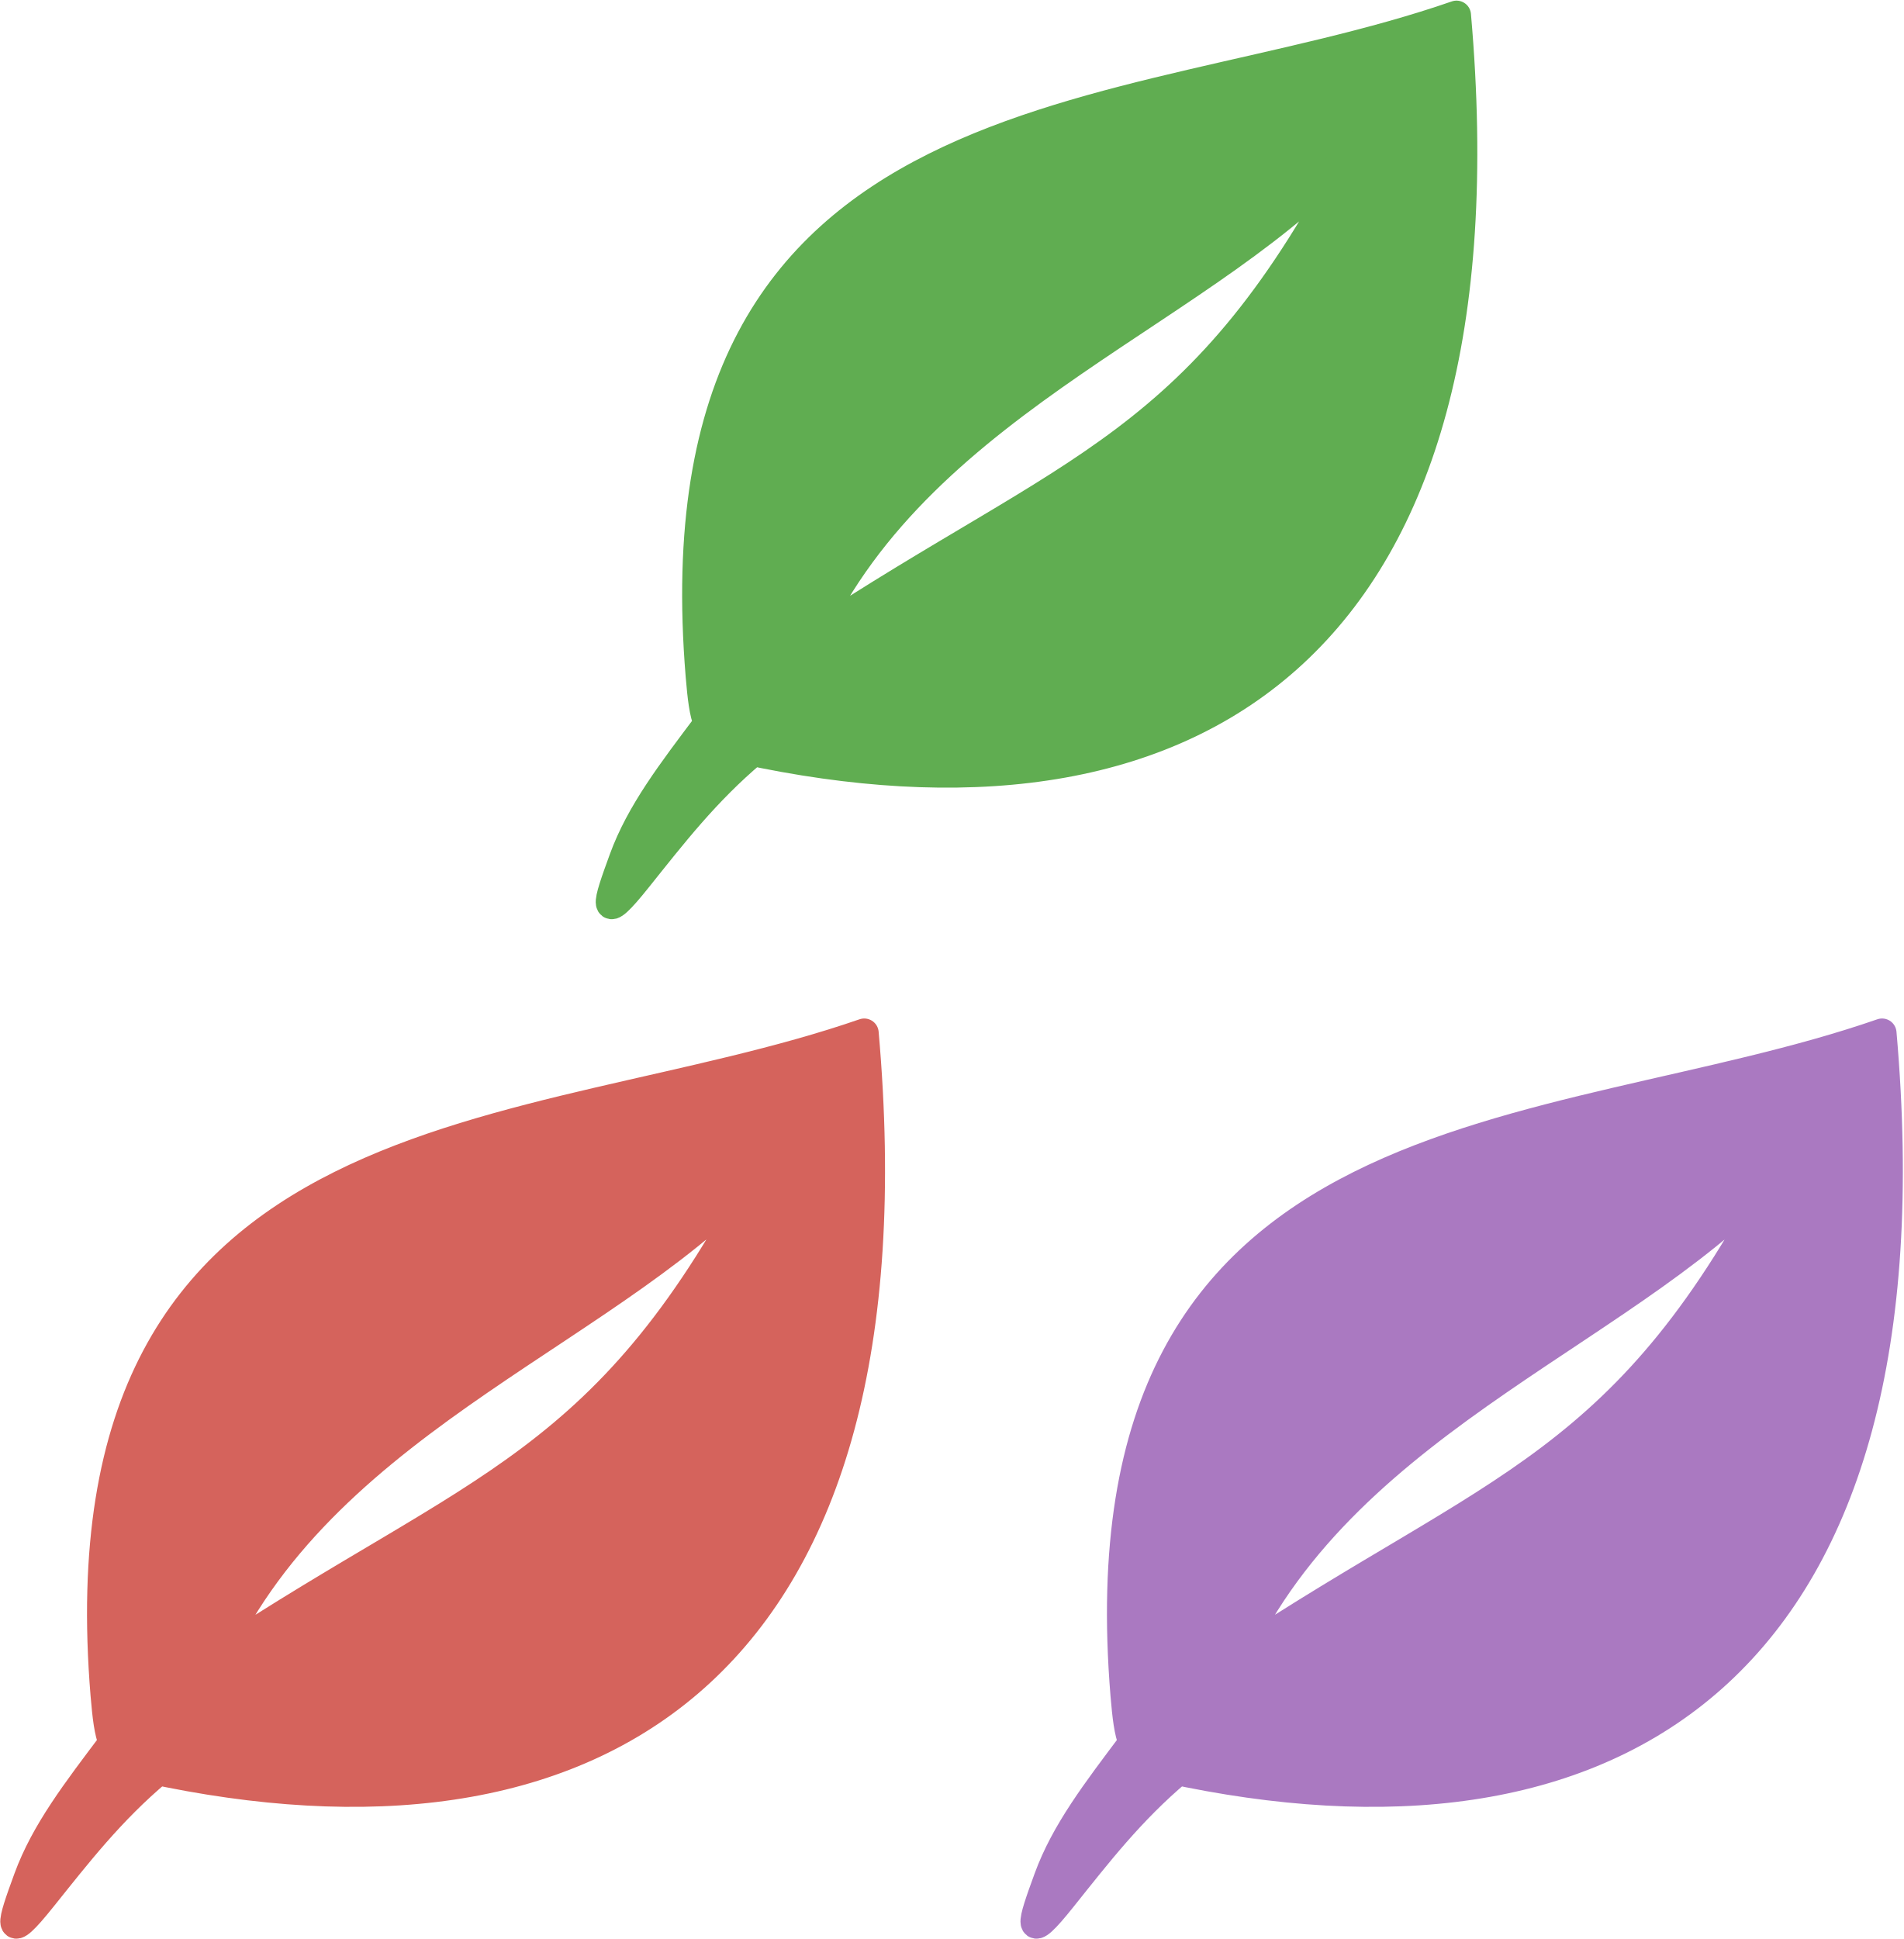
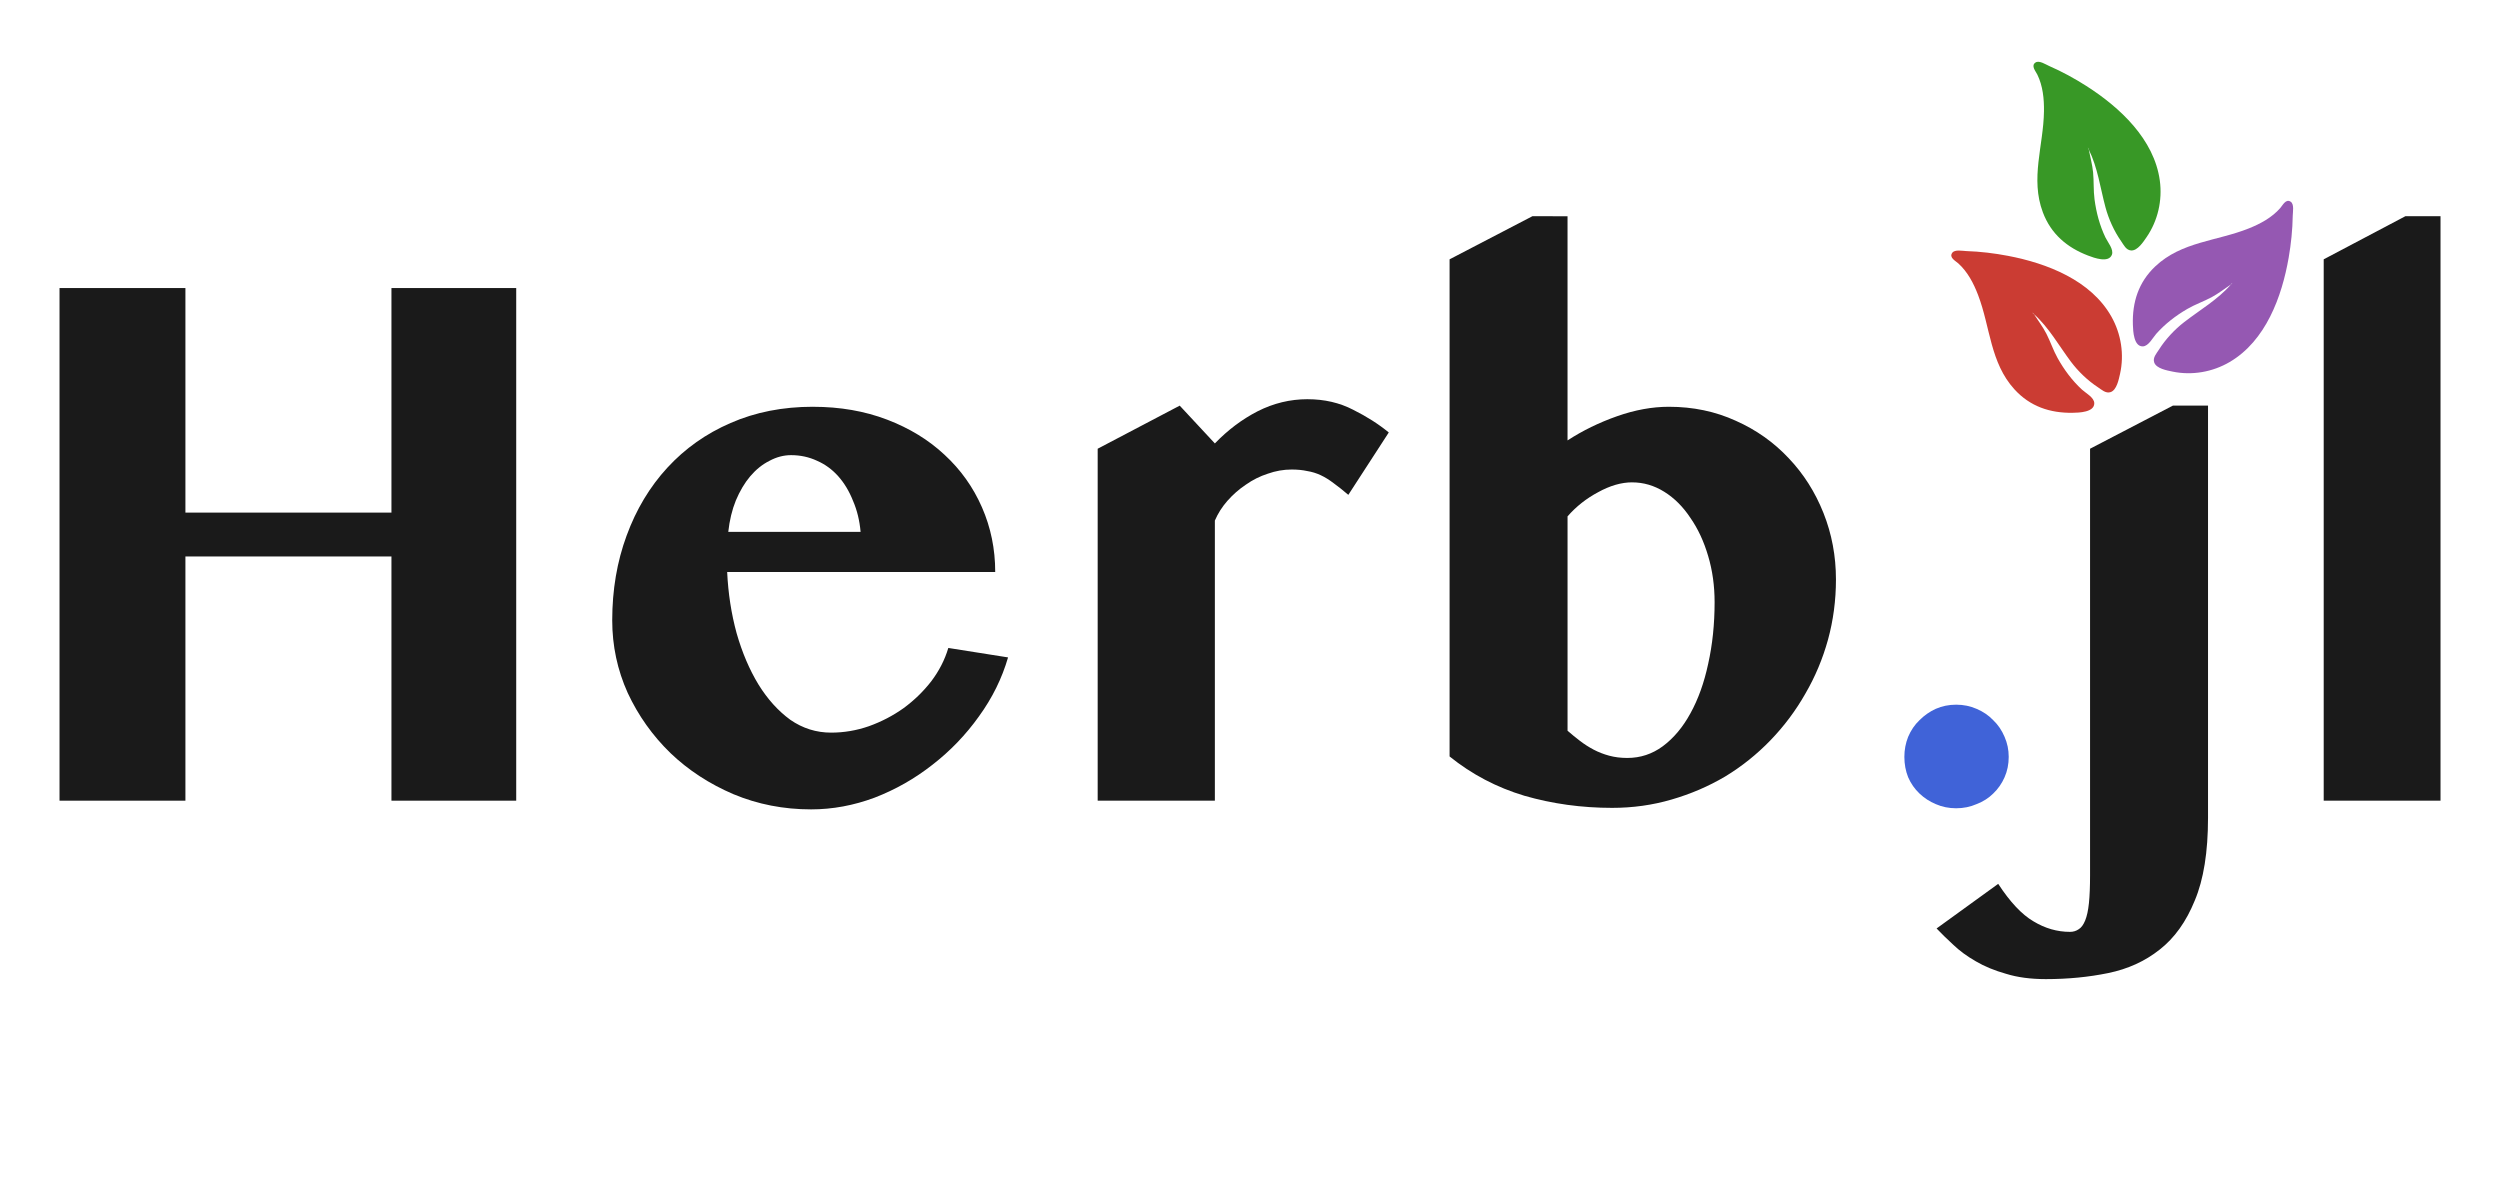
- <svg xmlns="http://www.w3.org/2000/svg" width="2420" height="2465" xml:space="preserve" overflow="hidden">
-   <g transform="translate(-990 -10)">
-     <path d="M2430.41 2225.44C2383.93 2287.31 2344.17 2338.95 2322.66 2398.04 2301.57 2455.68 2293.03 2482.14 2340.77 2422.2 2385.32 2366.51 2427 2312.3 2487.71 2261.11 2491.94 2262.21 2496.66 2263.04 2501.35 2264.06 3052.23 2373.8 3453.22 2125.58 3382.73 1323.19 2958.73 1470.45 2358.07 1410.51 2420.17 2164.66 2422.58 2192.6 2424.7 2211.78 2430.41 2225.44L2430.41 2225.44 2430.41 2225.44ZM2560.87 2117.09C2704.87 1806.25 3074.76 1699.76 3258.24 1487.33 3059.49 1875.68 2896.82 1894.78 2560.87 2117.09L2560.87 2117.09Z" stroke="#AA79C1" stroke-width="36.797" stroke-linecap="round" stroke-linejoin="round" stroke-miterlimit="10" fill="#AA79C1" fill-rule="evenodd" />
-     <path d="M1133.73 2225.44C1087.13 2287.31 1047.28 2338.95 1025.68 2398.04 1004.57 2455.68 995.991 2482.14 1043.88 2422.2 1088.53 2366.51 1130.33 2312.3 1191.22 2261.11 1195.48 2262.21 1200.17 2263.04 1204.88 2264.06 1757.3 2373.8 2159.38 2125.58 2088.72 1323.19 1663.53 1470.45 1061.22 1410.51 1123.5 2164.66 1125.91 2192.6 1128.03 2211.78 1133.73 2225.44L1133.73 2225.44 1133.73 2225.44ZM1264.59 2117.09C1408.98 1806.25 1779.89 1699.76 1963.89 1487.33 1764.59 1875.68 1601.44 1894.78 1264.59 2117.09L1264.59 2117.09Z" stroke="#D5635C" stroke-width="36.797" stroke-linecap="round" stroke-linejoin="round" stroke-miterlimit="10" fill="#D5635C" fill-rule="evenodd" />
-     <path d="M1890.29 929.841C1843.85 991.617 1804.16 1043.16 1782.64 1102.15 1761.58 1159.69 1753.04 1186.09 1800.74 1126.27 1845.25 1070.68 1886.89 1016.54 1947.57 965.459 1951.8 966.585 1956.48 967.389 1961.17 968.408 2511.54 1077.94 2912.16 830.168 2841.74 29.191 2418.13 176.187 1818.03 116.359 1880.09 869.19 1882.48 897.09 1884.59 916.226 1890.29 929.841L1890.29 929.841 1890.29 929.841ZM2020.64 821.698C2164.5 511.423 2534.05 405.103 2717.36 193.031 2518.79 580.73 2356.28 599.786 2020.64 821.698L2020.64 821.698Z" stroke="#60AD51" stroke-width="36.797" stroke-linecap="round" stroke-linejoin="round" stroke-miterlimit="10" fill="#60AD51" fill-rule="evenodd" />
+ <svg xmlns="http://www.w3.org/2000/svg" width="210mm" height="100mm" version="1.1" viewBox="0 0 210 100" xml:space="preserve">
+   <defs>
+     <filter id="filter35" x="-.005" y="-.006" width="1.011" height="1.012" color-interpolation-filters="sRGB">
+       <feFlood flood-color="rgb(64,99,216)" result="flood" />
+       <feComposite in="flood" in2="SourceGraphic" operator="in" result="composite" />
+       <feGaussianBlur result="fbSourceGraphic" stdDeviation="0.01" />
+       <feColorMatrix in="fbSourceGraphic" result="fbSourceGraphicAlpha" values="0 0 0 -1 0 0 0 0 -1 0 0 0 0 -1 0 0 0 0 1 0" />
+       <feFlood flood-color="rgb(149,88,178)" in="fbSourceGraphic" result="flood" />
+       <feComposite in="flood" in2="fbSourceGraphic" operator="in" result="composite" />
+       <feGaussianBlur stdDeviation="0.01" />
+     </filter>
+     <filter id="filter35-3" x="-.011" y="-.012" width="1.021" height="1.024" color-interpolation-filters="sRGB">
+       <feFlood flood-color="rgb(64,99,216)" result="flood" />
+       <feComposite in="flood" in2="SourceGraphic" operator="in" result="composite" />
+       <feGaussianBlur result="fbSourceGraphic" stdDeviation="0.01" />
+       <feColorMatrix in="fbSourceGraphic" result="fbSourceGraphicAlpha" values="0 0 0 -1 0 0 0 0 -1 0 0 0 0 -1 0 0 0 0 1 0" />
+       <feFlood flood-color="rgb(56,152,38)" in="fbSourceGraphic" result="flood" />
+       <feComposite in="flood" in2="fbSourceGraphic" operator="in" result="composite" />
+       <feGaussianBlur result="fbSourceGraphic" stdDeviation="0.01" />
+       <feColorMatrix in="fbSourceGraphic" result="fbSourceGraphicAlpha" values="0 0 0 -1 0 0 0 0 -1 0 0 0 0 -1 0 0 0 0 1 0" />
+       <feFlood flood-color="rgb(203,60,195)" in="fbSourceGraphic" result="flood" />
+       <feComposite in="flood" in2="fbSourceGraphic" operator="in" result="composite" />
+       <feGaussianBlur result="fbSourceGraphic" stdDeviation="0.01" />
+       <feColorMatrix in="fbSourceGraphic" result="fbSourceGraphicAlpha" values="0 0 0 -1 0 0 0 0 -1 0 0 0 0 -1 0 0 0 0 1 0" />
+       <feFlood flood-color="rgb(203,60,51)" in="fbSourceGraphic" result="flood" />
+       <feComposite in="flood" in2="fbSourceGraphic" operator="in" result="composite" />
+       <feGaussianBlur stdDeviation="0.01" />
+     </filter>
+     <filter id="filter35-3-6" x="-.005" y="-.006" width="1.011" height="1.012" color-interpolation-filters="sRGB">
+       <feFlood flood-color="rgb(64,99,216)" result="flood" />
+       <feComposite in="flood" in2="SourceGraphic" operator="in" result="composite" />
+       <feGaussianBlur result="fbSourceGraphic" stdDeviation="0.01" />
+       <feColorMatrix in="fbSourceGraphic" result="fbSourceGraphicAlpha" values="0 0 0 -1 0 0 0 0 -1 0 0 0 0 -1 0 0 0 0 1 0" />
+       <feFlood flood-color="rgb(56,152,38)" in="fbSourceGraphic" result="flood" />
+       <feComposite in="flood" in2="fbSourceGraphic" operator="in" result="composite" />
+       <feGaussianBlur stdDeviation="0.01" />
+     </filter>
+     <filter id="filter81" x="-.002" y="-.002" width="1.005" height="1.005" color-interpolation-filters="sRGB">
+       <feFlood flood-color="rgb(64,99,216)" result="flood" />
+       <feComposite in="flood" in2="SourceGraphic" operator="in" result="composite" />
+       <feGaussianBlur stdDeviation="0.01" />
+     </filter>
+   </defs>
+   <g fill="#1a1a1a">
+     <path transform="matrix(.87103 0 0 .87103 -41.829 -192.97)" d="m236.67 289.5c-0.705 0-1.361 0.134-1.969 0.401-0.583 0.267-1.106 0.632-1.567 1.094-0.462 0.438-0.826 0.973-1.094 1.605-0.243 0.608-0.365 1.251-0.365 1.932 0 0.705 0.122 1.361 0.365 1.969 0.267 0.608 0.632 1.131 1.094 1.568 0.462 0.438 0.984 0.777 1.567 1.02 0.608 0.267 1.264 0.401 1.969 0.401s1.361-0.134 1.969-0.401c0.632-0.243 1.167-0.583 1.605-1.02 0.462-0.438 0.826-0.961 1.094-1.568s0.4-1.264 0.4-1.969c0-0.681-0.133-1.324-0.4-1.932-0.267-0.632-0.632-1.167-1.094-1.605-0.438-0.462-0.973-0.826-1.605-1.094-0.608-0.267-1.264-0.401-1.969-0.401z" filter="url(#filter81)" />
+     <g stroke-width=".871">
+       <path d="m68.29 34.168c-2.541 0-4.848 0.455-6.923 1.365-2.054 0.889-3.821 2.138-5.303 3.747s-2.625 3.514-3.43 5.716c-0.804 2.181-1.207 4.552-1.207 7.114 0 2.138 0.434 4.171 1.302 6.097 0.889 1.905 2.085 3.588 3.588 5.049 1.503 1.44 3.271 2.593 5.304 3.461 2.032 0.847 4.202 1.271 6.51 1.271 1.8 0 3.578-0.329 5.335-0.985 1.757-0.677 3.377-1.598 4.859-2.763 1.503-1.164 2.805-2.519 3.906-4.064 1.122-1.546 1.937-3.197 2.446-4.954l-5.018-0.794c-0.296 0.995-0.773 1.927-1.429 2.795-0.656 0.847-1.429 1.598-2.318 2.254-0.889 0.635-1.863 1.143-2.922 1.524-1.037 0.36-2.096 0.54-3.175 0.54-1.249 0-2.392-0.36-3.43-1.079-1.016-0.741-1.905-1.725-2.667-2.953-0.762-1.249-1.376-2.689-1.842-4.319-0.445-1.63-0.71-3.345-0.794-5.144h22.516c0-1.927-0.371-3.737-1.112-5.43-0.741-1.694-1.789-3.165-3.144-4.414-1.334-1.249-2.943-2.233-4.827-2.953-1.884-0.72-3.959-1.079-6.224-1.079zm-1.842 4.064c0.783 0 1.514 0.159 2.191 0.476 0.677 0.296 1.27 0.731 1.778 1.302 0.508 0.572 0.921 1.26 1.238 2.064 0.339 0.783 0.551 1.651 0.635 2.604h-11.115c0.106-0.974 0.318-1.853 0.635-2.636 0.339-0.804 0.741-1.482 1.207-2.032 0.487-0.572 1.027-1.006 1.62-1.302 0.593-0.318 1.196-0.476 1.81-0.476z" />
+       <path d="m182.52 34.073-6.955 3.62v35.821c0 0.953-0.032 1.735-0.095 2.349s-0.169 1.101-0.317 1.461-0.328 0.603-0.54 0.73c-0.212 0.148-0.455 0.223-0.731 0.223-1.08 0-2.106-0.297-3.08-0.89-0.974-0.572-1.958-1.62-2.953-3.144l-5.176 3.748c0.402 0.423 0.867 0.878 1.397 1.365 0.529 0.508 1.164 0.974 1.905 1.398 0.72 0.423 1.567 0.773 2.541 1.048 0.953 0.296 2.064 0.444 3.334 0.444 1.842 0 3.588-0.169 5.24-0.508 1.651-0.339 3.091-0.995 4.319-1.969 1.249-0.974 2.233-2.35 2.953-4.128 0.741-1.757 1.112-4.075 1.112-6.955v-34.614z" />
+       <path d="m109.83 33.533c-1.461 0-2.858 0.339-4.192 1.016-1.313 0.677-2.509 1.577-3.589 2.699l-2.953-3.175-6.891 3.62v29.565h9.844v-23.531c0.254-0.593 0.603-1.143 1.048-1.651 0.466-0.529 0.985-0.985 1.557-1.366 0.572-0.402 1.185-0.709 1.842-0.92 0.656-0.233 1.323-0.35 2.001-0.35 0.487 0 0.921 0.042 1.302 0.127 0.402 0.064 0.783 0.18 1.143 0.35 0.36 0.169 0.72 0.392 1.079 0.667 0.381 0.275 0.794 0.603 1.238 0.984l3.398-5.24c-0.847-0.699-1.842-1.334-2.986-1.905-1.143-0.593-2.424-0.889-3.842-0.889z" />
+       <path d="m5 24.196v43.061h10.575v-20.514h17.307v20.514h10.48v-43.061h-10.48v18.863h-17.307v-18.863z" />
+       <path d="m202.05 18.163-6.859 3.62v45.475h9.813v-49.095z" />
+       <path d="m128.72 18.163-6.955 3.62v41.759c1.863 1.503 3.959 2.604 6.288 3.303 2.35 0.677 4.806 1.016 7.368 1.016 1.736 0 3.398-0.233 4.985-0.698 1.609-0.466 3.112-1.111 4.509-1.937 1.397-0.847 2.667-1.863 3.811-3.049 1.143-1.186 2.117-2.488 2.922-3.906 0.826-1.418 1.461-2.932 1.905-4.541 0.445-1.63 0.667-3.313 0.667-5.049 0-1.969-0.349-3.832-1.048-5.589-0.699-1.757-1.673-3.292-2.922-4.604-1.249-1.334-2.731-2.382-4.445-3.144-1.715-0.783-3.588-1.175-5.621-1.175-1.397 0-2.848 0.264-4.351 0.794-1.503 0.529-2.89 1.206-4.16 2.032v-18.831zm8.384 22.356c0.953 0 1.853 0.265 2.7 0.794 0.847 0.529 1.577 1.26 2.191 2.191 0.635 0.91 1.132 1.979 1.492 3.207 0.36 1.207 0.54 2.498 0.54 3.874 0 1.842-0.18 3.567-0.54 5.176-0.339 1.588-0.836 2.975-1.492 4.16-0.635 1.164-1.408 2.085-2.319 2.763-0.889 0.656-1.884 0.984-2.985 0.984-0.55 0-1.058-0.064-1.524-0.191-0.466-0.127-0.9-0.296-1.302-0.508-0.402-0.212-0.783-0.455-1.143-0.731-0.36-0.275-0.709-0.561-1.048-0.857v-18.006c0.72-0.826 1.577-1.503 2.572-2.032 0.995-0.55 1.948-0.826 2.858-0.826z" />
+     </g>
+   </g>
+   <g fill="#020202">
+     <path transform="matrix(1.6275 -.24601 .24601 1.6275 -34.602 -54.413)" d="m126.25 67.198c-0.783 0.668-1.76 1.048-2.648 1.544-0.547 0.305-1.077 0.726-1.486 1.199-0.149 0.172-0.382 0.354-0.334 0.609 0.061 0.326 0.587 0.501 0.859 0.602 0.95 0.351 2.014 0.326 2.953-0.05 1.981-0.792 3.133-2.896 3.773-4.818 0.226-0.679 0.407-1.379 0.525-2.086 0.032-0.19 0.168-0.563 5e-3 -0.716-0.218-0.206-0.433 0.116-0.577 0.237-0.491 0.415-1.116 0.64-1.734 0.786-1.706 0.404-3.499 0.151-5.016 1.203-0.969 0.672-1.442 1.635-1.577 2.779-0.039 0.327-0.122 1.105 0.335 1.164 0.29 0.038 0.573-0.363 0.773-0.53 0.527-0.438 1.122-0.767 1.758-1.019 0.427-0.17 0.88-0.251 1.312-0.405 0.377-0.134 0.718-0.331 1.078-0.499m0.094-0.07-0.094 0.07v-0.023z" filter="url(#filter35)" />
+     <path transform="matrix(-.21781 -1.6316 1.6316 -.21781 86.117 240.74)" d="m122.27 68.252c-0.783 0.668-1.76 1.048-2.648 1.544-0.547 0.305-1.077 0.726-1.486 1.199-0.149 0.172-0.382 0.354-0.334 0.609 0.061 0.326 0.587 0.501 0.859 0.602 0.95 0.351 2.014 0.326 2.953-0.05 1.981-0.792 3.133-2.896 3.773-4.818 0.226-0.679 0.407-1.379 0.525-2.086 0.032-0.19 0.168-0.563 5e-3 -0.716-0.218-0.206-0.433 0.116-0.577 0.237-0.491 0.415-1.116 0.64-1.734 0.786-1.706 0.404-3.499 0.151-5.016 1.203-0.969 0.672-1.442 1.635-1.577 2.779-0.039 0.327-0.122 1.105 0.335 1.164 0.29 0.038 0.573-0.363 0.773-0.53 0.527-0.438 1.122-0.767 1.758-1.019 0.427-0.17 0.88-0.251 1.312-0.405 0.377-0.134 0.718-0.331 1.078-0.499m0.094-0.07-0.094 0.07v-0.023z" filter="url(#filter35-3)" />
+     <path transform="matrix(.40135 -1.5964 1.5964 .40135 17.426 180.36)" d="m122.27 68.252c-0.783 0.668-1.76 1.048-2.648 1.544-0.547 0.305-1.077 0.726-1.486 1.199-0.149 0.172-0.382 0.354-0.334 0.609 0.061 0.326 0.587 0.501 0.859 0.602 0.95 0.351 2.014 0.326 2.953-0.05 1.981-0.792 3.133-2.896 3.773-4.818 0.226-0.679 0.407-1.379 0.525-2.086 0.032-0.19 0.168-0.563 5e-3 -0.716-0.218-0.206-0.433 0.116-0.577 0.237-0.491 0.415-1.116 0.64-1.734 0.786-1.706 0.404-3.499 0.151-5.016 1.203-0.969 0.672-1.442 1.635-1.577 2.779-0.039 0.327-0.122 1.105 0.335 1.164 0.29 0.038 0.573-0.363 0.773-0.53 0.527-0.438 1.122-0.767 1.758-1.019 0.427-0.17 0.88-0.251 1.312-0.405 0.377-0.134 0.718-0.331 1.078-0.499m0.094-0.07-0.094 0.07v-0.023z" filter="url(#filter35-3-6)" />
  </g>
</svg>
